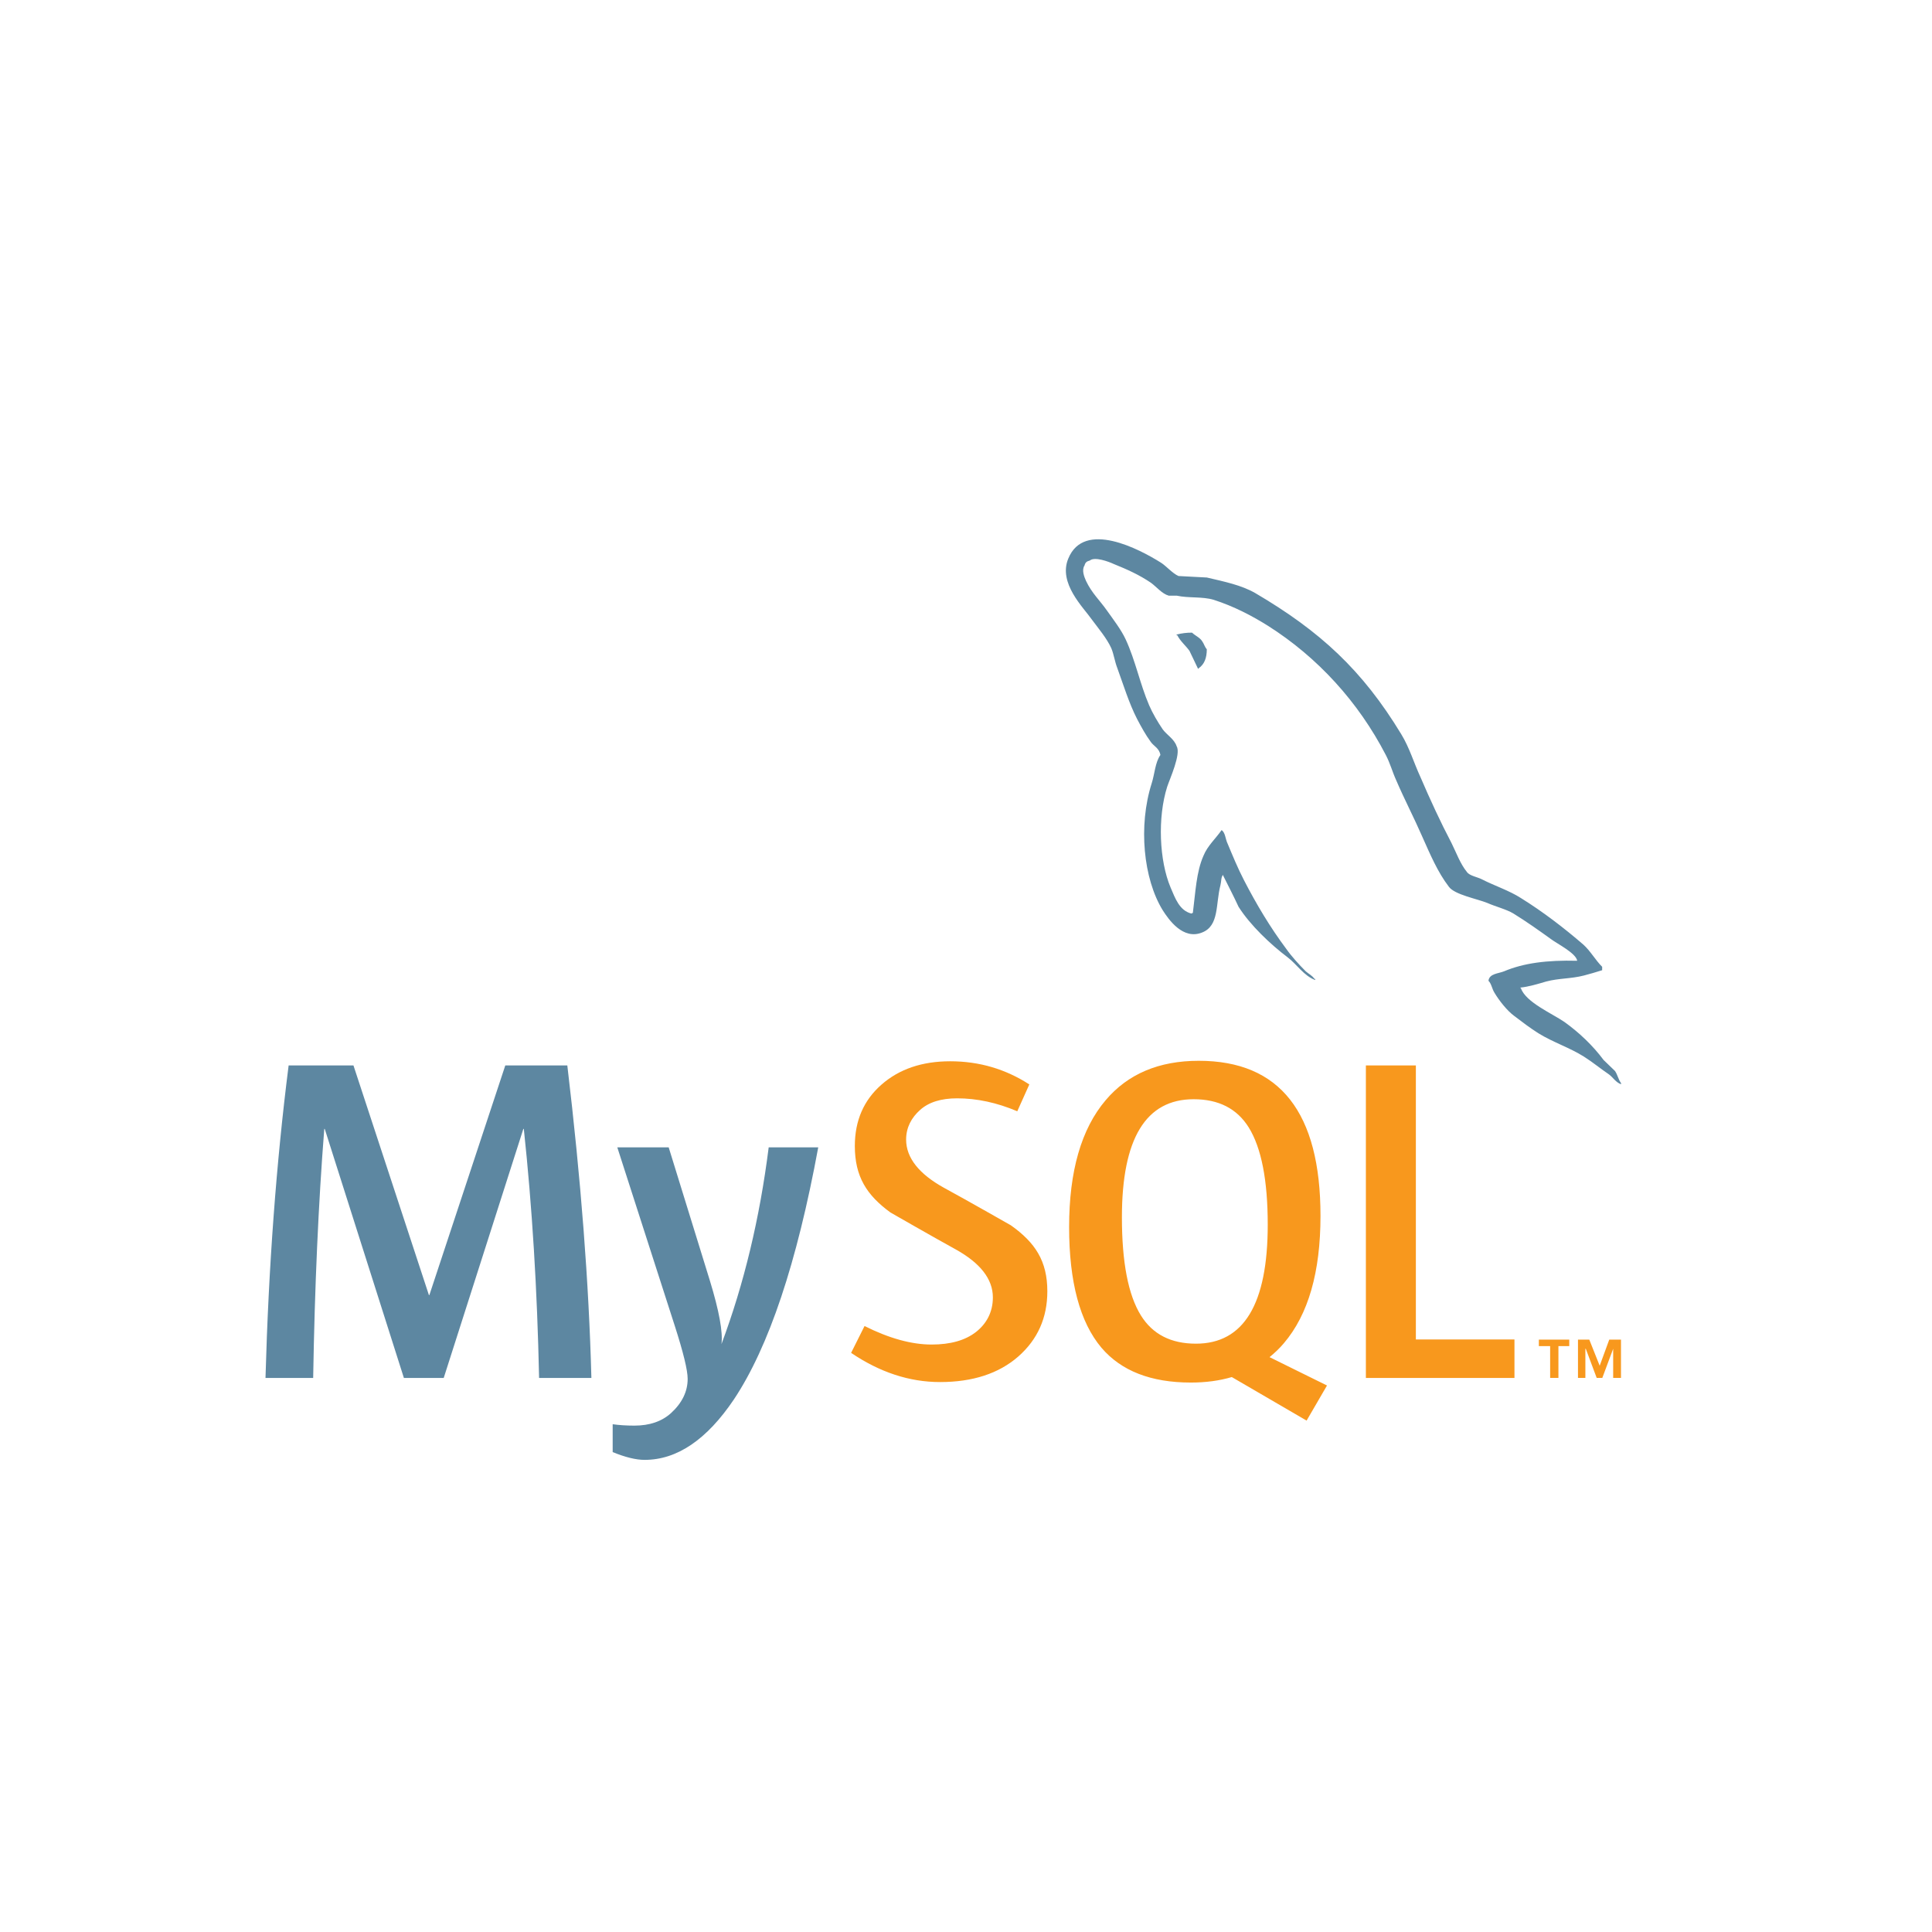
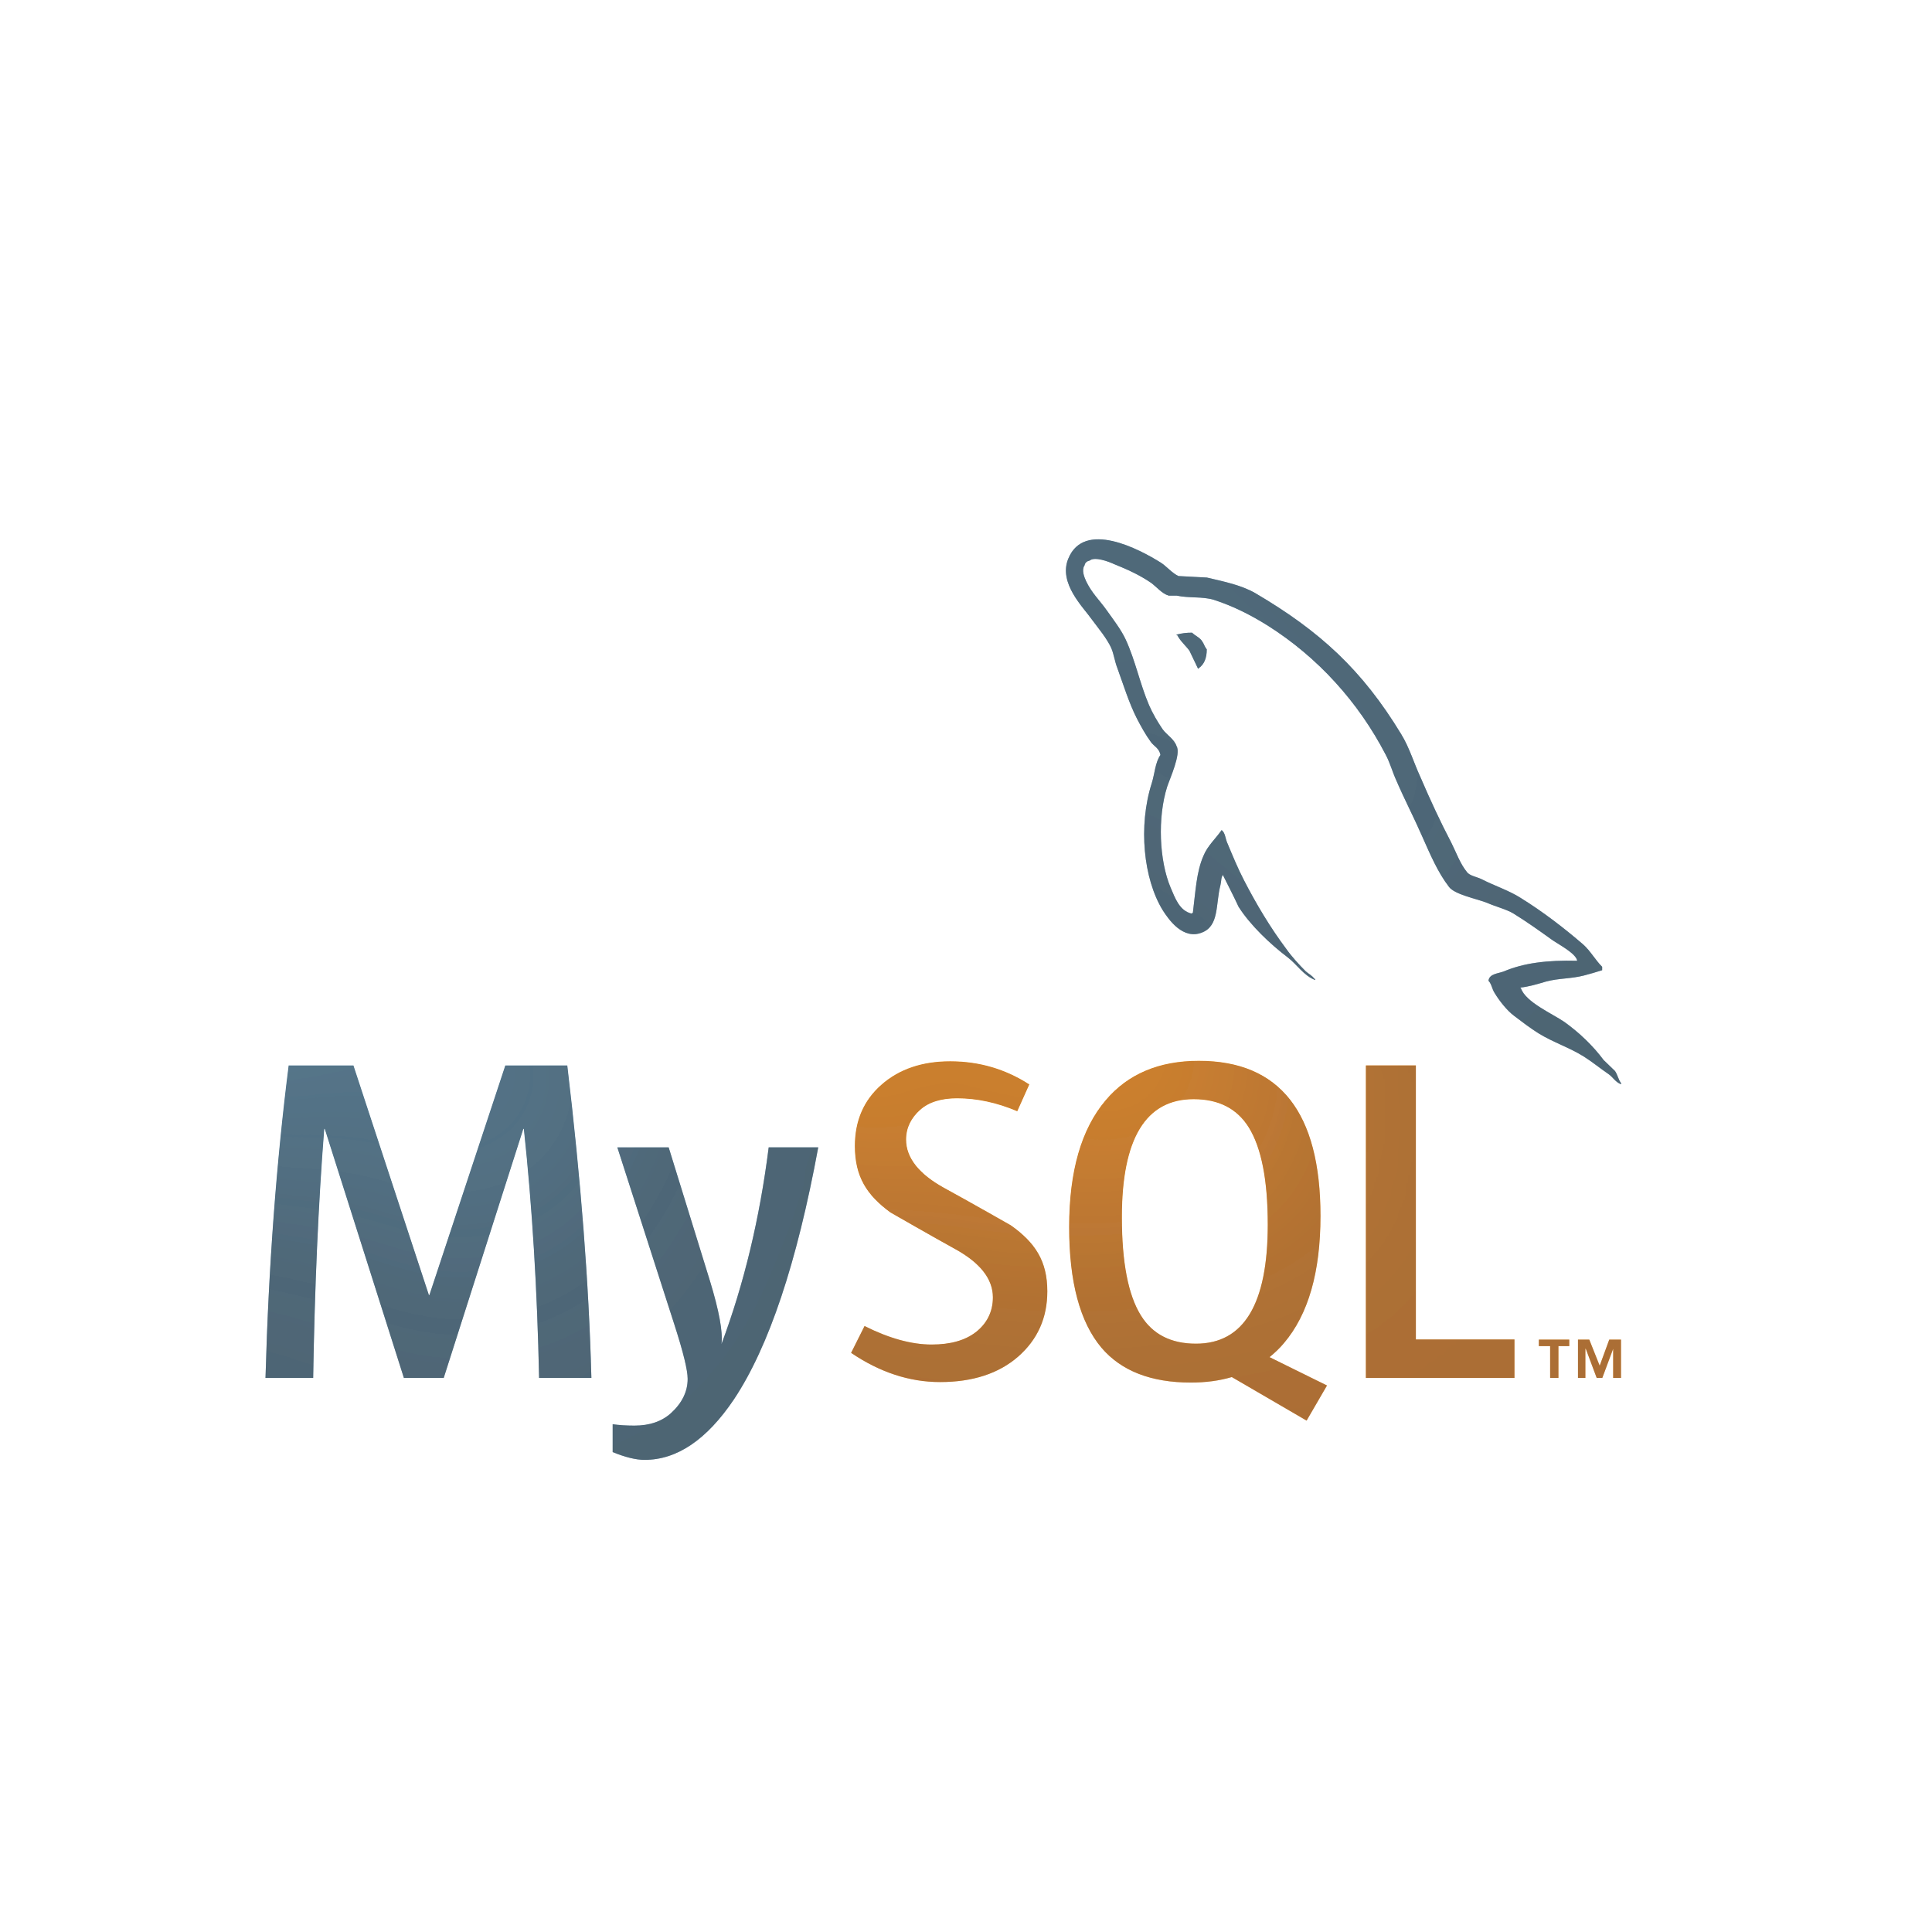
<svg xmlns="http://www.w3.org/2000/svg" width="191.151px" height="191.151px" viewBox="-18.458 -22.75 191.151 191.151">
-   <path d="M-18.458 6.58h191.151v132.49H-18.458V6.58z" fill="none" />
-   <path d="M40.054 113.583h-5.175c-.183-8.735-.687-16.947-1.511-24.642h-.046l-7.879 24.642h-3.94l-7.832-24.642h-.045c-.581 7.388-.947 15.602-1.099 24.642H7.81c.304-10.993 1.068-21.299 2.289-30.919h6.414l7.465 22.719h.046l7.511-22.719h6.137c1.344 11.268 2.138 21.575 2.382 30.919M62.497 90.771c-2.107 11.434-4.887 19.742-8.337 24.928-2.688 3.992-5.633 5.99-8.84 5.99-.855 0-1.91-.258-3.16-.77v-2.757c.611.088 1.328.138 2.152.138 1.498 0 2.702-.412 3.62-1.238 1.098-1.006 1.647-2.137 1.647-3.388 0-.858-.428-2.612-1.282-5.268L42.618 90.77h5.084l4.076 13.19c.916 2.995 1.298 5.086 1.145 6.277 2.229-5.953 3.786-12.444 4.673-19.468h4.901v.002z" fill="#5d87a1" />
-   <path d="M131.382 113.583h-14.7V82.664h4.945v27.113h9.755v3.806zM112.834 114.33l-5.684-2.805c.504-.414.986-.862 1.42-1.381 2.416-2.838 3.621-7.035 3.621-12.594 0-10.229-4.014-15.346-12.045-15.346-3.938 0-7.01 1.298-9.207 3.895-2.414 2.84-3.619 7.022-3.619 12.551 0 5.435 1.068 9.422 3.205 11.951 1.955 2.291 4.902 3.438 8.843 3.438 1.47 0 2.819-.18 4.048-.543l7.4 4.308 2.018-3.474zm-18.413-6.934c-1.252-2.014-1.878-5.248-1.878-9.707 0-7.785 2.365-11.682 7.1-11.682 2.475 0 4.289.932 5.449 2.792 1.25 2.017 1.879 5.222 1.879 9.619 0 7.849-2.367 11.774-7.099 11.774-2.476.001-4.29-.928-5.451-2.796M85.165 105.013c0 2.622-.962 4.773-2.884 6.458-1.924 1.678-4.504 2.519-7.737 2.519-3.024 0-5.956-.966-8.794-2.888l1.329-2.655c2.442 1.223 4.653 1.831 6.638 1.831 1.863 0 3.319-.413 4.375-1.232 1.055-.822 1.684-1.975 1.684-3.433 0-1.837-1.281-3.407-3.631-4.722-2.167-1.19-6.501-3.678-6.501-3.678-2.349-1.712-3.525-3.55-3.525-6.578 0-2.506.877-4.529 2.632-6.068 1.757-1.545 4.024-2.315 6.803-2.315 2.87 0 5.479.769 7.829 2.291l-1.192 2.656c-2.01-.854-3.994-1.281-5.951-1.281-1.585 0-2.809.381-3.66 1.146-.858.762-1.387 1.737-1.387 2.933 0 1.828 1.308 3.418 3.722 4.759 2.196 1.192 6.638 3.723 6.638 3.723 2.409 1.709 3.612 3.53 3.612 6.534" fill="#f8981d" />
-   <path d="M137.59 72.308c-2.99-.076-5.305.225-7.248 1.047-.561.224-1.453.224-1.531.933.303.3.338.784.601 1.198.448.747 1.229 1.752 1.942 2.276.783.6 1.569 1.194 2.393 1.717 1.453.899 3.1 1.422 4.516 2.318.825.521 1.645 1.195 2.471 1.756.406.299.666.784 1.193.971v-.114c-.264-.336-.339-.822-.598-1.196l-1.122-1.082c-1.084-1.456-2.431-2.727-3.884-3.771-1.196-.824-3.812-1.944-4.297-3.322l-.076-.076c.822-.077 1.797-.375 2.578-.604 1.271-.335 2.43-.259 3.734-.594.6-.15 1.195-.338 1.797-.523v-.337c-.676-.673-1.158-1.567-1.869-2.203-1.902-1.643-3.998-3.25-6.164-4.595-1.16-.749-2.652-1.231-3.887-1.868-.445-.225-1.195-.336-1.457-.71-.67-.822-1.047-1.904-1.533-2.877-1.08-2.053-2.129-4.331-3.061-6.502-.674-1.456-1.084-2.91-1.906-4.257-3.85-6.35-8.031-10.196-14.457-13.971-1.381-.786-3.024-1.121-4.779-1.533l-2.803-.148c-.598-.262-1.197-.973-1.719-1.309-2.132-1.344-7.621-4.257-9.189-.411-1.01 2.431 1.494 4.821 2.354 6.054.635.856 1.458 1.83 1.902 2.802.263.635.337 1.309.6 1.98.598 1.644 1.157 3.473 1.943 5.007.41.782.857 1.604 1.381 2.312.3.414.822.597.936 1.272-.521.744-.562 1.867-.861 2.801-1.344 4.221-.819 9.45 1.086 12.552.596.934 2.018 2.99 3.92 2.202 1.684-.672 1.311-2.801 1.795-4.668.111-.451.038-.747.262-1.043v.073c.521 1.045 1.047 2.052 1.53 3.1 1.159 1.829 3.177 3.735 4.858 5.002.895.676 1.604 1.832 2.725 2.245V74.1h-.074c-.227-.335-.559-.485-.857-.745-.674-.673-1.42-1.495-1.943-2.241-1.566-2.093-2.952-4.41-4.182-6.801-.602-1.16-1.121-2.428-1.606-3.586-.226-.447-.226-1.121-.601-1.346-.562.821-1.381 1.532-1.791 2.538-.711 1.609-.785 3.588-1.049 5.646l-.147.072c-1.19-.299-1.604-1.53-2.056-2.575-1.119-2.654-1.307-6.914-.336-9.976.26-.783 1.385-3.249.936-3.995-.225-.715-.973-1.122-1.383-1.685-.482-.708-1.01-1.604-1.346-2.39-.896-2.091-1.347-4.408-2.312-6.498-.451-.974-1.234-1.982-1.868-2.879-.712-1.008-1.495-1.718-2.058-2.913-.186-.411-.447-1.083-.148-1.53.073-.3.225-.412.523-.487.484-.409 1.867.111 2.352.336 1.385.56 2.543 1.083 3.699 1.867.523.375 1.084 1.085 1.755 1.272h.786c1.193.26 2.538.072 3.661.41 1.979.636 3.772 1.569 5.38 2.576 4.893 3.103 8.928 7.512 11.652 12.778.447.858.637 1.644 1.045 2.539.787 1.832 1.76 3.7 2.541 5.493.785 1.755 1.533 3.547 2.654 5.005.559.784 2.805 1.195 3.812 1.606.745.335 1.905.633 2.577 1.044 1.271.783 2.537 1.682 3.732 2.543.595.448 2.465 1.382 2.576 2.13M99.484 39.844a5.82 5.82 0 0 0-1.529.188v.075h.072c.301.597.824 1.011 1.197 1.532.301.599.562 1.193.857 1.791l.072-.074c.527-.373.789-.971.789-1.868-.227-.264-.262-.522-.451-.784-.22-.374-.705-.56-1.007-.86" fill="#5d87a1" />
-   <path d="M141.148 113.578h.774v-3.788h-1.161l-.947 2.585-1.029-2.585h-1.118v3.788h.731v-2.882h.041l1.078 2.882h.557l1.074-2.882v2.882zm-6.235 0h.819v-3.146h1.072v-.643h-3.008v.643h1.115l.002 3.146z" fill="#f8981d" />
+   <defs>
+     <filter id="innershadow" x0="-50%" y0="-50%" width="200%" height="200%">
+       <feGaussianBlur in="SourceAlpha" stdDeviation="10" result="blur" />
+       <feOffset dy="-20" dx="-20" />
+       <feComposite in2="SourceAlpha" operator="arithmetic" k2="-1" k3="1" result="shadowDiff" />
+       <feFlood flood-color="#444444" flood-opacity="0.6" />
+       <feComposite in2="shadowDiff" operator="in" />
+       <feComposite in2="SourceGraphic" operator="over" result="firstfilter" />
+     </filter>
+   </defs>
+   <path filter="url(#innershadow)" d="M-18.458 6.58h191.151v132.49H-18.458V6.58z" fill="none" />
+   <path filter="url(#innershadow)" d="M40.054 113.583h-5.175c-.183-8.735-.687-16.947-1.511-24.642h-.046l-7.879 24.642h-3.94l-7.832-24.642h-.045c-.581 7.388-.947 15.602-1.099 24.642H7.81c.304-10.993 1.068-21.299 2.289-30.919h6.414l7.465 22.719h.046l7.511-22.719h6.137c1.344 11.268 2.138 21.575 2.382 30.919M62.497 90.771c-2.107 11.434-4.887 19.742-8.337 24.928-2.688 3.992-5.633 5.99-8.84 5.99-.855 0-1.91-.258-3.16-.77v-2.757c.611.088 1.328.138 2.152.138 1.498 0 2.702-.412 3.62-1.238 1.098-1.006 1.647-2.137 1.647-3.388 0-.858-.428-2.612-1.282-5.268L42.618 90.77h5.084l4.076 13.19c.916 2.995 1.298 5.086 1.145 6.277 2.229-5.953 3.786-12.444 4.673-19.468h4.901v.002z" fill="#5d87a1" />
+   <path filter="url(#innershadow)" d="M131.382 113.583h-14.7V82.664h4.945v27.113h9.755v3.806zM112.834 114.33l-5.684-2.805c.504-.414.986-.862 1.42-1.381 2.416-2.838 3.621-7.035 3.621-12.594 0-10.229-4.014-15.346-12.045-15.346-3.938 0-7.01 1.298-9.207 3.895-2.414 2.84-3.619 7.022-3.619 12.551 0 5.435 1.068 9.422 3.205 11.951 1.955 2.291 4.902 3.438 8.843 3.438 1.47 0 2.819-.18 4.048-.543l7.4 4.308 2.018-3.474zm-18.413-6.934c-1.252-2.014-1.878-5.248-1.878-9.707 0-7.785 2.365-11.682 7.1-11.682 2.475 0 4.289.932 5.449 2.792 1.25 2.017 1.879 5.222 1.879 9.619 0 7.849-2.367 11.774-7.099 11.774-2.476.001-4.29-.928-5.451-2.796M85.165 105.013c0 2.622-.962 4.773-2.884 6.458-1.924 1.678-4.504 2.519-7.737 2.519-3.024 0-5.956-.966-8.794-2.888l1.329-2.655c2.442 1.223 4.653 1.831 6.638 1.831 1.863 0 3.319-.413 4.375-1.232 1.055-.822 1.684-1.975 1.684-3.433 0-1.837-1.281-3.407-3.631-4.722-2.167-1.19-6.501-3.678-6.501-3.678-2.349-1.712-3.525-3.55-3.525-6.578 0-2.506.877-4.529 2.632-6.068 1.757-1.545 4.024-2.315 6.803-2.315 2.87 0 5.479.769 7.829 2.291l-1.192 2.656c-2.01-.854-3.994-1.281-5.951-1.281-1.585 0-2.809.381-3.66 1.146-.858.762-1.387 1.737-1.387 2.933 0 1.828 1.308 3.418 3.722 4.759 2.196 1.192 6.638 3.723 6.638 3.723 2.409 1.709 3.612 3.53 3.612 6.534" fill="#f8981d" />
+   <path filter="url(#innershadow)" d="M137.59 72.308c-2.99-.076-5.305.225-7.248 1.047-.561.224-1.453.224-1.531.933.303.3.338.784.601 1.198.448.747 1.229 1.752 1.942 2.276.783.6 1.569 1.194 2.393 1.717 1.453.899 3.1 1.422 4.516 2.318.825.521 1.645 1.195 2.471 1.756.406.299.666.784 1.193.971v-.114c-.264-.336-.339-.822-.598-1.196l-1.122-1.082c-1.084-1.456-2.431-2.727-3.884-3.771-1.196-.824-3.812-1.944-4.297-3.322l-.076-.076c.822-.077 1.797-.375 2.578-.604 1.271-.335 2.43-.259 3.734-.594.6-.15 1.195-.338 1.797-.523v-.337c-.676-.673-1.158-1.567-1.869-2.203-1.902-1.643-3.998-3.25-6.164-4.595-1.16-.749-2.652-1.231-3.887-1.868-.445-.225-1.195-.336-1.457-.71-.67-.822-1.047-1.904-1.533-2.877-1.08-2.053-2.129-4.331-3.061-6.502-.674-1.456-1.084-2.91-1.906-4.257-3.85-6.35-8.031-10.196-14.457-13.971-1.381-.786-3.024-1.121-4.779-1.533l-2.803-.148c-.598-.262-1.197-.973-1.719-1.309-2.132-1.344-7.621-4.257-9.189-.411-1.01 2.431 1.494 4.821 2.354 6.054.635.856 1.458 1.83 1.902 2.802.263.635.337 1.309.6 1.98.598 1.644 1.157 3.473 1.943 5.007.41.782.857 1.604 1.381 2.312.3.414.822.597.936 1.272-.521.744-.562 1.867-.861 2.801-1.344 4.221-.819 9.45 1.086 12.552.596.934 2.018 2.99 3.92 2.202 1.684-.672 1.311-2.801 1.795-4.668.111-.451.038-.747.262-1.043v.073c.521 1.045 1.047 2.052 1.53 3.1 1.159 1.829 3.177 3.735 4.858 5.002.895.676 1.604 1.832 2.725 2.245V74.1h-.074c-.227-.335-.559-.485-.857-.745-.674-.673-1.42-1.495-1.943-2.241-1.566-2.093-2.952-4.41-4.182-6.801-.602-1.16-1.121-2.428-1.606-3.586-.226-.447-.226-1.121-.601-1.346-.562.821-1.381 1.532-1.791 2.538-.711 1.609-.785 3.588-1.049 5.646l-.147.072c-1.19-.299-1.604-1.53-2.056-2.575-1.119-2.654-1.307-6.914-.336-9.976.26-.783 1.385-3.249.936-3.995-.225-.715-.973-1.122-1.383-1.685-.482-.708-1.01-1.604-1.346-2.39-.896-2.091-1.347-4.408-2.312-6.498-.451-.974-1.234-1.982-1.868-2.879-.712-1.008-1.495-1.718-2.058-2.913-.186-.411-.447-1.083-.148-1.53.073-.3.225-.412.523-.487.484-.409 1.867.111 2.352.336 1.385.56 2.543 1.083 3.699 1.867.523.375 1.084 1.085 1.755 1.272h.786c1.193.26 2.538.072 3.661.41 1.979.636 3.772 1.569 5.38 2.576 4.893 3.103 8.928 7.512 11.652 12.778.447.858.637 1.644 1.045 2.539.787 1.832 1.76 3.7 2.541 5.493.785 1.755 1.533 3.547 2.654 5.005.559.784 2.805 1.195 3.812 1.606.745.335 1.905.633 2.577 1.044 1.271.783 2.537 1.682 3.732 2.543.595.448 2.465 1.382 2.576 2.13M99.484 39.844a5.82 5.82 0 0 0-1.529.188v.075h.072c.301.597.824 1.011 1.197 1.532.301.599.562 1.193.857 1.791l.072-.074c.527-.373.789-.971.789-1.868-.227-.264-.262-.522-.451-.784-.22-.374-.705-.56-1.007-.86" fill="#5d87a1" />
+   <path filter="url(#innershadow)" d="M141.148 113.578h.774v-3.788h-1.161l-.947 2.585-1.029-2.585h-1.118v3.788h.731v-2.882h.041l1.078 2.882h.557l1.074-2.882v2.882zm-6.235 0h.819v-3.146h1.072v-.643h-3.008v.643h1.115l.002 3.146z" fill="#f8981d" />
</svg>
